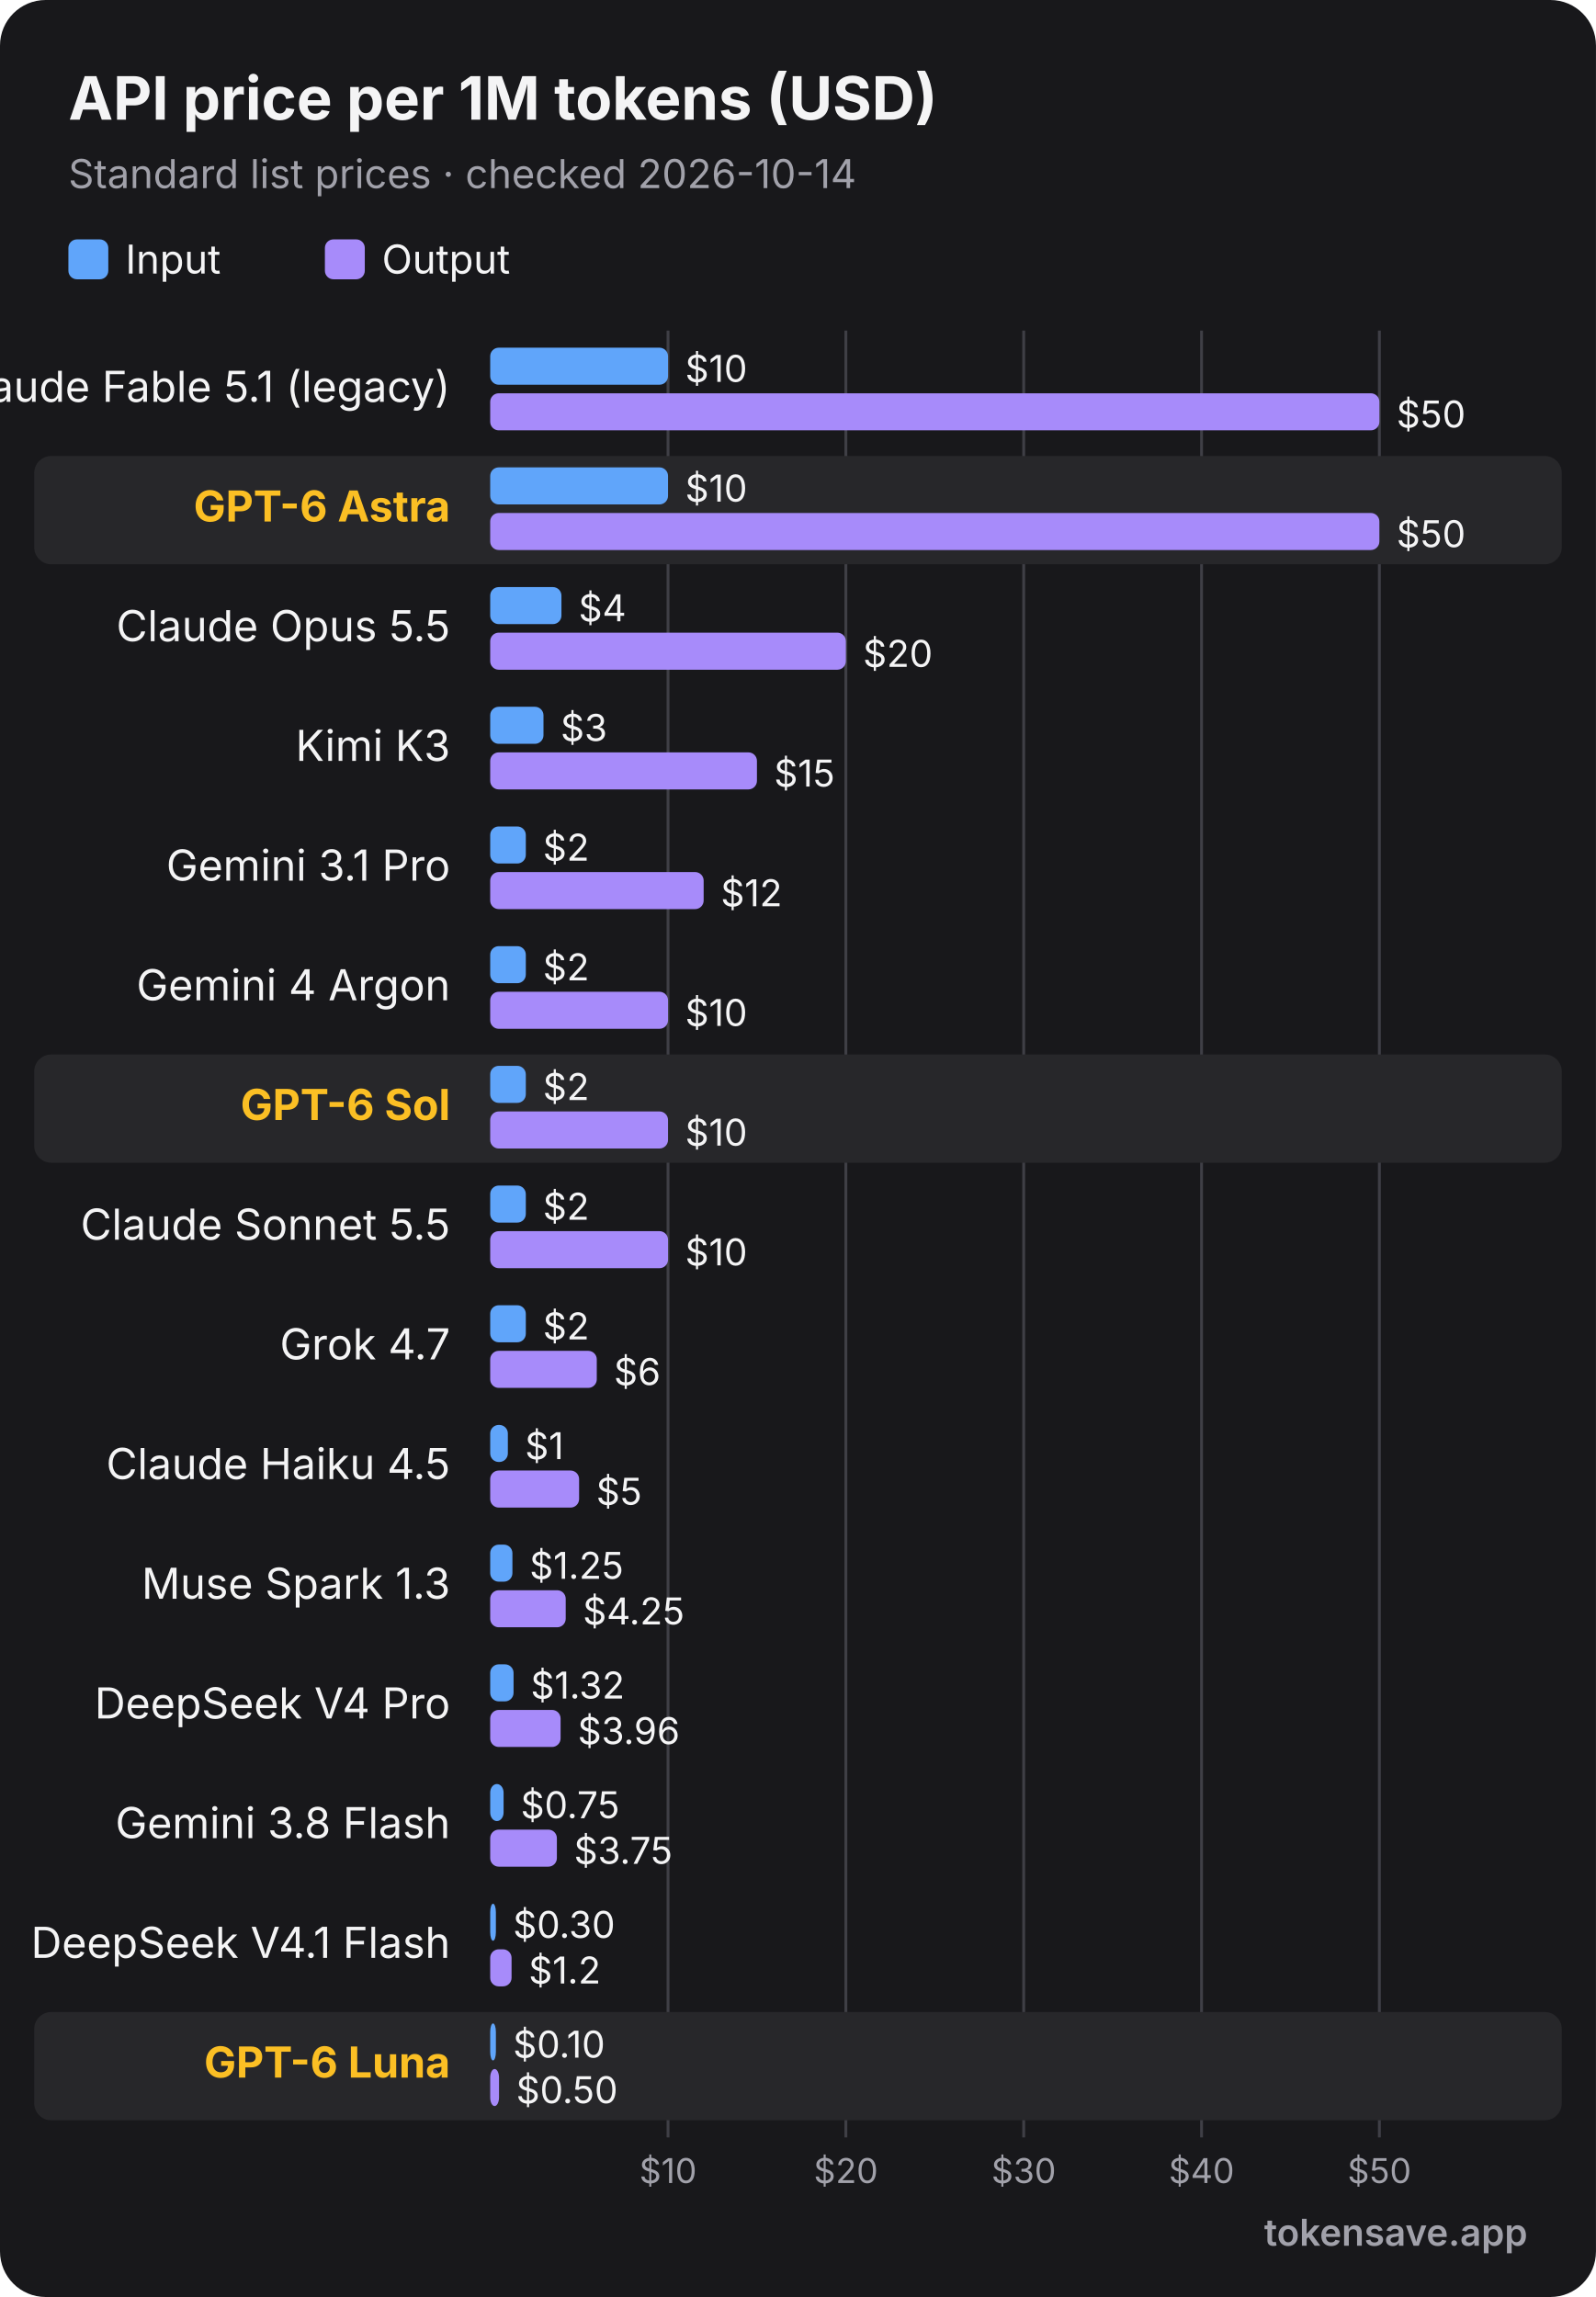
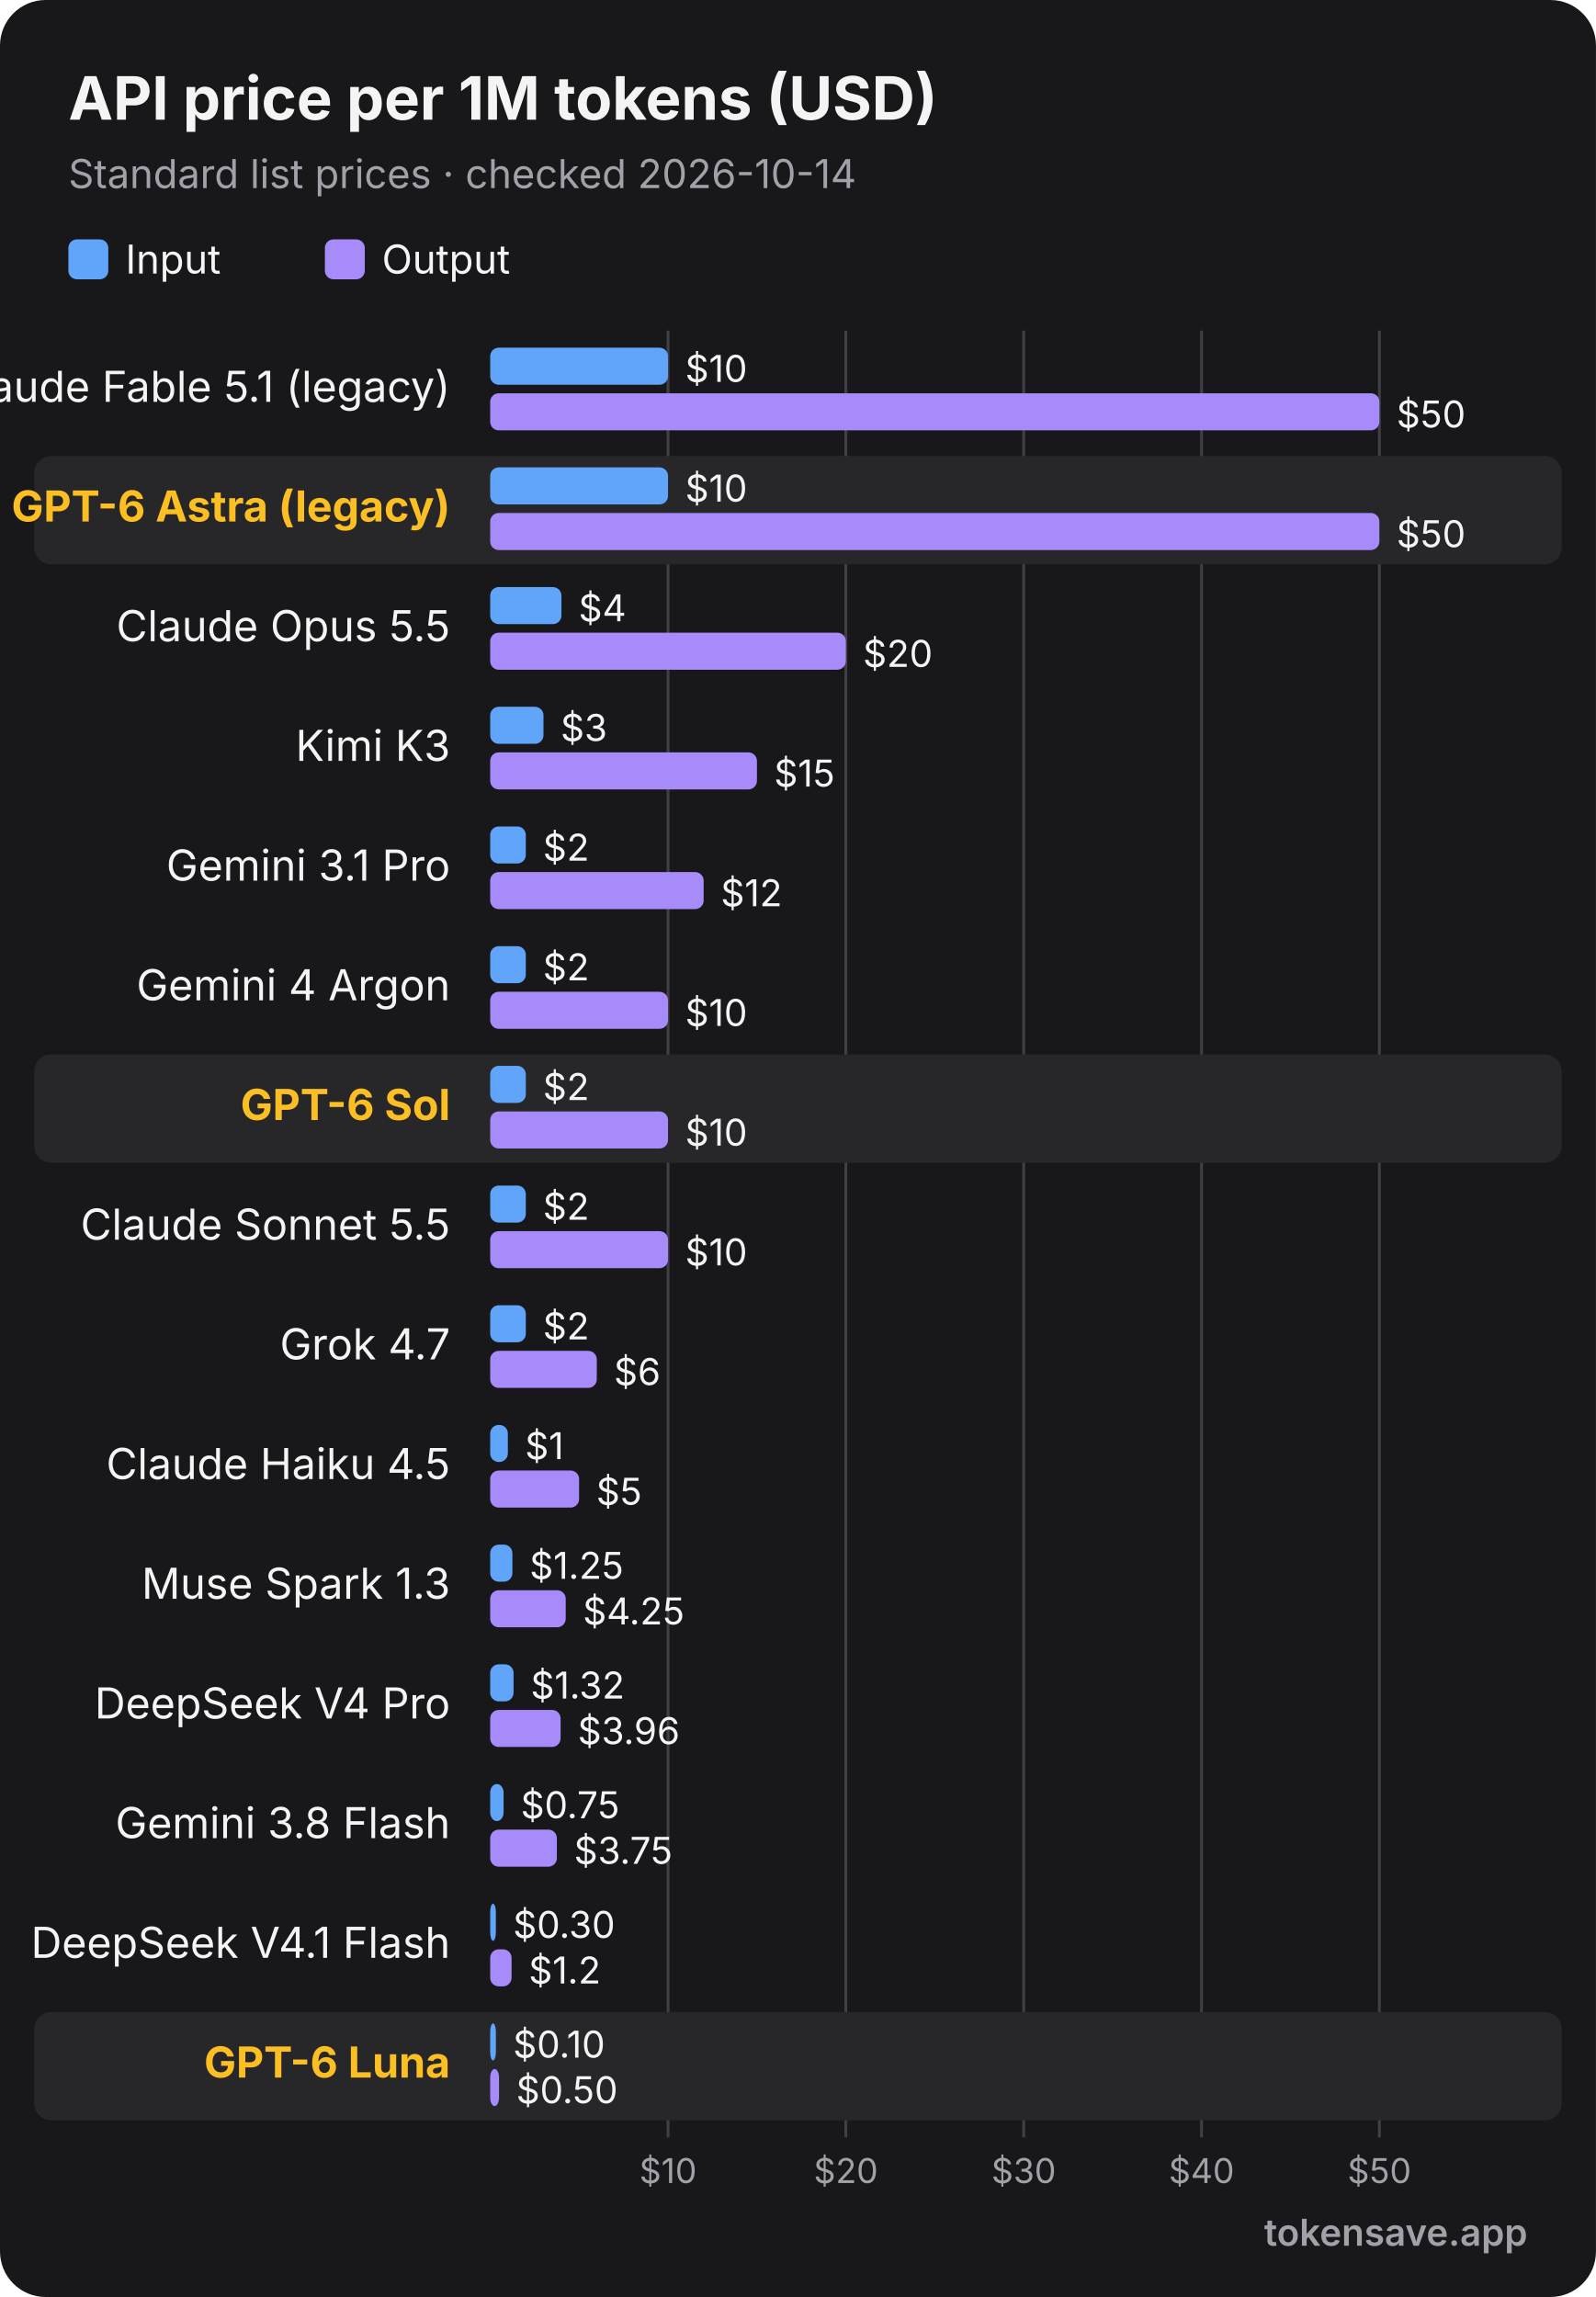
<svg xmlns="http://www.w3.org/2000/svg" viewBox="0 0 560 806" width="560" height="806" role="img" font-family="Inter, 'Segoe UI', Helvetica, Arial, sans-serif">
  <rect width="560" height="806" rx="16" fill="#18181b" />
  <text x="24" y="42" font-size="21" font-weight="700" fill="#f4f4f5">API price per 1M tokens (USD)</text>
  <text x="24" y="66" font-size="14" fill="#a1a1aa">Standard list prices · checked 2026-10-14</text>
  <rect x="24" y="84" width="14" height="14" rx="3" fill="#60a5fa" />
  <text x="44" y="96" font-size="14" fill="#f4f4f5">Input</text>
  <rect x="114" y="84" width="14" height="14" rx="3" fill="#a78bfa" />
  <text x="134" y="96" font-size="14" fill="#f4f4f5">Output</text>
  <line x1="234.4" y1="116" x2="234.4" y2="750" stroke="#3f3f46" stroke-width="1" />
  <text x="234.4" y="766" text-anchor="middle" font-size="12" fill="#a1a1aa">$10</text>
  <line x1="296.8" y1="116" x2="296.8" y2="750" stroke="#3f3f46" stroke-width="1" />
  <text x="296.8" y="766" text-anchor="middle" font-size="12" fill="#a1a1aa">$20</text>
  <line x1="359.2" y1="116" x2="359.2" y2="750" stroke="#3f3f46" stroke-width="1" />
  <text x="359.2" y="766" text-anchor="middle" font-size="12" fill="#a1a1aa">$30</text>
  <line x1="421.6" y1="116" x2="421.6" y2="750" stroke="#3f3f46" stroke-width="1" />
  <text x="421.6" y="766" text-anchor="middle" font-size="12" fill="#a1a1aa">$40</text>
  <line x1="484.0" y1="116" x2="484.0" y2="750" stroke="#3f3f46" stroke-width="1" />
  <text x="484.0" y="766" text-anchor="middle" font-size="12" fill="#a1a1aa">$50</text>
  <text x="158" y="141" text-anchor="end" font-size="15" font-weight="400" fill="#f4f4f5">Claude Fable 5.1 (legacy)</text>
  <rect x="172" y="122" width="62.4" height="13" rx="3" fill="#60a5fa" />
  <text x="240.4" y="134" font-size="13" fill="#f4f4f5">$10</text>
  <rect x="172" y="138" width="312.0" height="13" rx="3" fill="#a78bfa" />
  <text x="490.0" y="150" font-size="13" fill="#f4f4f5">$50</text>
  <rect x="12" y="160" width="536" height="38" rx="6" fill="#27272a" />
-   <text x="158" y="183" text-anchor="end" font-size="15" font-weight="700" fill="#fbbf24">GPT-6 Astra</text>
+   <text x="158" y="183" text-anchor="end" font-size="15" font-weight="700" fill="#fbbf24">GPT-6 Astra (legacy)</text>
  <rect x="172" y="164" width="62.4" height="13" rx="3" fill="#60a5fa" />
  <text x="240.4" y="176" font-size="13" fill="#f4f4f5">$10</text>
  <rect x="172" y="180" width="312.0" height="13" rx="3" fill="#a78bfa" />
  <text x="490.0" y="192" font-size="13" fill="#f4f4f5">$50</text>
  <text x="158" y="225" text-anchor="end" font-size="15" font-weight="400" fill="#f4f4f5">Claude Opus 5.5</text>
  <rect x="172" y="206" width="25.0" height="13" rx="3" fill="#60a5fa" />
  <text x="203.0" y="218" font-size="13" fill="#f4f4f5">$4</text>
  <rect x="172" y="222" width="124.8" height="13" rx="3" fill="#a78bfa" />
  <text x="302.8" y="234" font-size="13" fill="#f4f4f5">$20</text>
  <text x="158" y="267" text-anchor="end" font-size="15" font-weight="400" fill="#f4f4f5">Kimi K3</text>
  <rect x="172" y="248" width="18.7" height="13" rx="3" fill="#60a5fa" />
  <text x="196.7" y="260" font-size="13" fill="#f4f4f5">$3</text>
  <rect x="172" y="264" width="93.6" height="13" rx="3" fill="#a78bfa" />
  <text x="271.6" y="276" font-size="13" fill="#f4f4f5">$15</text>
  <text x="158" y="309" text-anchor="end" font-size="15" font-weight="400" fill="#f4f4f5">Gemini 3.1 Pro</text>
  <rect x="172" y="290" width="12.5" height="13" rx="3" fill="#60a5fa" />
  <text x="190.5" y="302" font-size="13" fill="#f4f4f5">$2</text>
  <rect x="172" y="306" width="74.9" height="13" rx="3" fill="#a78bfa" />
  <text x="252.9" y="318" font-size="13" fill="#f4f4f5">$12</text>
  <text x="158" y="351" text-anchor="end" font-size="15" font-weight="400" fill="#f4f4f5">Gemini 4 Argon</text>
  <rect x="172" y="332" width="12.5" height="13" rx="3" fill="#60a5fa" />
  <text x="190.5" y="344" font-size="13" fill="#f4f4f5">$2</text>
  <rect x="172" y="348" width="62.4" height="13" rx="3" fill="#a78bfa" />
  <text x="240.4" y="360" font-size="13" fill="#f4f4f5">$10</text>
  <rect x="12" y="370" width="536" height="38" rx="6" fill="#27272a" />
  <text x="158" y="393" text-anchor="end" font-size="15" font-weight="700" fill="#fbbf24">GPT-6 Sol</text>
  <rect x="172" y="374" width="12.5" height="13" rx="3" fill="#60a5fa" />
  <text x="190.5" y="386" font-size="13" fill="#f4f4f5">$2</text>
  <rect x="172" y="390" width="62.4" height="13" rx="3" fill="#a78bfa" />
  <text x="240.4" y="402" font-size="13" fill="#f4f4f5">$10</text>
  <text x="158" y="435" text-anchor="end" font-size="15" font-weight="400" fill="#f4f4f5">Claude Sonnet 5.5</text>
  <rect x="172" y="416" width="12.5" height="13" rx="3" fill="#60a5fa" />
  <text x="190.5" y="428" font-size="13" fill="#f4f4f5">$2</text>
  <rect x="172" y="432" width="62.4" height="13" rx="3" fill="#a78bfa" />
  <text x="240.4" y="444" font-size="13" fill="#f4f4f5">$10</text>
  <text x="158" y="477" text-anchor="end" font-size="15" font-weight="400" fill="#f4f4f5">Grok 4.7</text>
  <rect x="172" y="458" width="12.5" height="13" rx="3" fill="#60a5fa" />
  <text x="190.5" y="470" font-size="13" fill="#f4f4f5">$2</text>
  <rect x="172" y="474" width="37.4" height="13" rx="3" fill="#a78bfa" />
  <text x="215.4" y="486" font-size="13" fill="#f4f4f5">$6</text>
  <text x="158" y="519" text-anchor="end" font-size="15" font-weight="400" fill="#f4f4f5">Claude Haiku 4.5</text>
  <rect x="172" y="500" width="6.2" height="13" rx="3" fill="#60a5fa" />
  <text x="184.2" y="512" font-size="13" fill="#f4f4f5">$1</text>
  <rect x="172" y="516" width="31.2" height="13" rx="3" fill="#a78bfa" />
  <text x="209.2" y="528" font-size="13" fill="#f4f4f5">$5</text>
  <text x="158" y="561" text-anchor="end" font-size="15" font-weight="400" fill="#f4f4f5">Muse Spark 1.3</text>
  <rect x="172" y="542" width="7.8" height="13" rx="3" fill="#60a5fa" />
  <text x="185.8" y="554" font-size="13" fill="#f4f4f5">$1.25</text>
  <rect x="172" y="558" width="26.5" height="13" rx="3" fill="#a78bfa" />
  <text x="204.5" y="570" font-size="13" fill="#f4f4f5">$4.25</text>
  <text x="158" y="603" text-anchor="end" font-size="15" font-weight="400" fill="#f4f4f5">DeepSeek V4 Pro</text>
  <rect x="172" y="584" width="8.2" height="13" rx="3" fill="#60a5fa" />
  <text x="186.2" y="596" font-size="13" fill="#f4f4f5">$1.32</text>
  <rect x="172" y="600" width="24.7" height="13" rx="3" fill="#a78bfa" />
  <text x="202.7" y="612" font-size="13" fill="#f4f4f5">$3.96</text>
  <text x="158" y="645" text-anchor="end" font-size="15" font-weight="400" fill="#f4f4f5">Gemini 3.8 Flash</text>
  <rect x="172" y="626" width="4.7" height="13" rx="3" fill="#60a5fa" />
  <text x="182.7" y="638" font-size="13" fill="#f4f4f5">$0.75</text>
  <rect x="172" y="642" width="23.4" height="13" rx="3" fill="#a78bfa" />
  <text x="201.4" y="654" font-size="13" fill="#f4f4f5">$3.75</text>
  <text x="158" y="687" text-anchor="end" font-size="15" font-weight="400" fill="#f4f4f5">DeepSeek V4.1 Flash</text>
  <rect x="172" y="668" width="2.0" height="13" rx="3" fill="#60a5fa" />
  <text x="180.0" y="680" font-size="13" fill="#f4f4f5">$0.30</text>
  <rect x="172" y="684" width="7.5" height="13" rx="3" fill="#a78bfa" />
  <text x="185.5" y="696" font-size="13" fill="#f4f4f5">$1.2</text>
  <rect x="12" y="706" width="536" height="38" rx="6" fill="#27272a" />
  <text x="158" y="729" text-anchor="end" font-size="15" font-weight="700" fill="#fbbf24">GPT-6 Luna</text>
  <rect x="172" y="710" width="2.0" height="13" rx="3" fill="#60a5fa" />
  <text x="180.0" y="722" font-size="13" fill="#f4f4f5">$0.10</text>
  <rect x="172" y="726" width="3.1" height="13" rx="3" fill="#a78bfa" />
  <text x="181.1" y="738" font-size="13" fill="#f4f4f5">$0.50</text>
  <text x="536" y="788" text-anchor="end" font-size="13" font-weight="600" fill="#a1a1aa">tokensave.app</text>
</svg>
